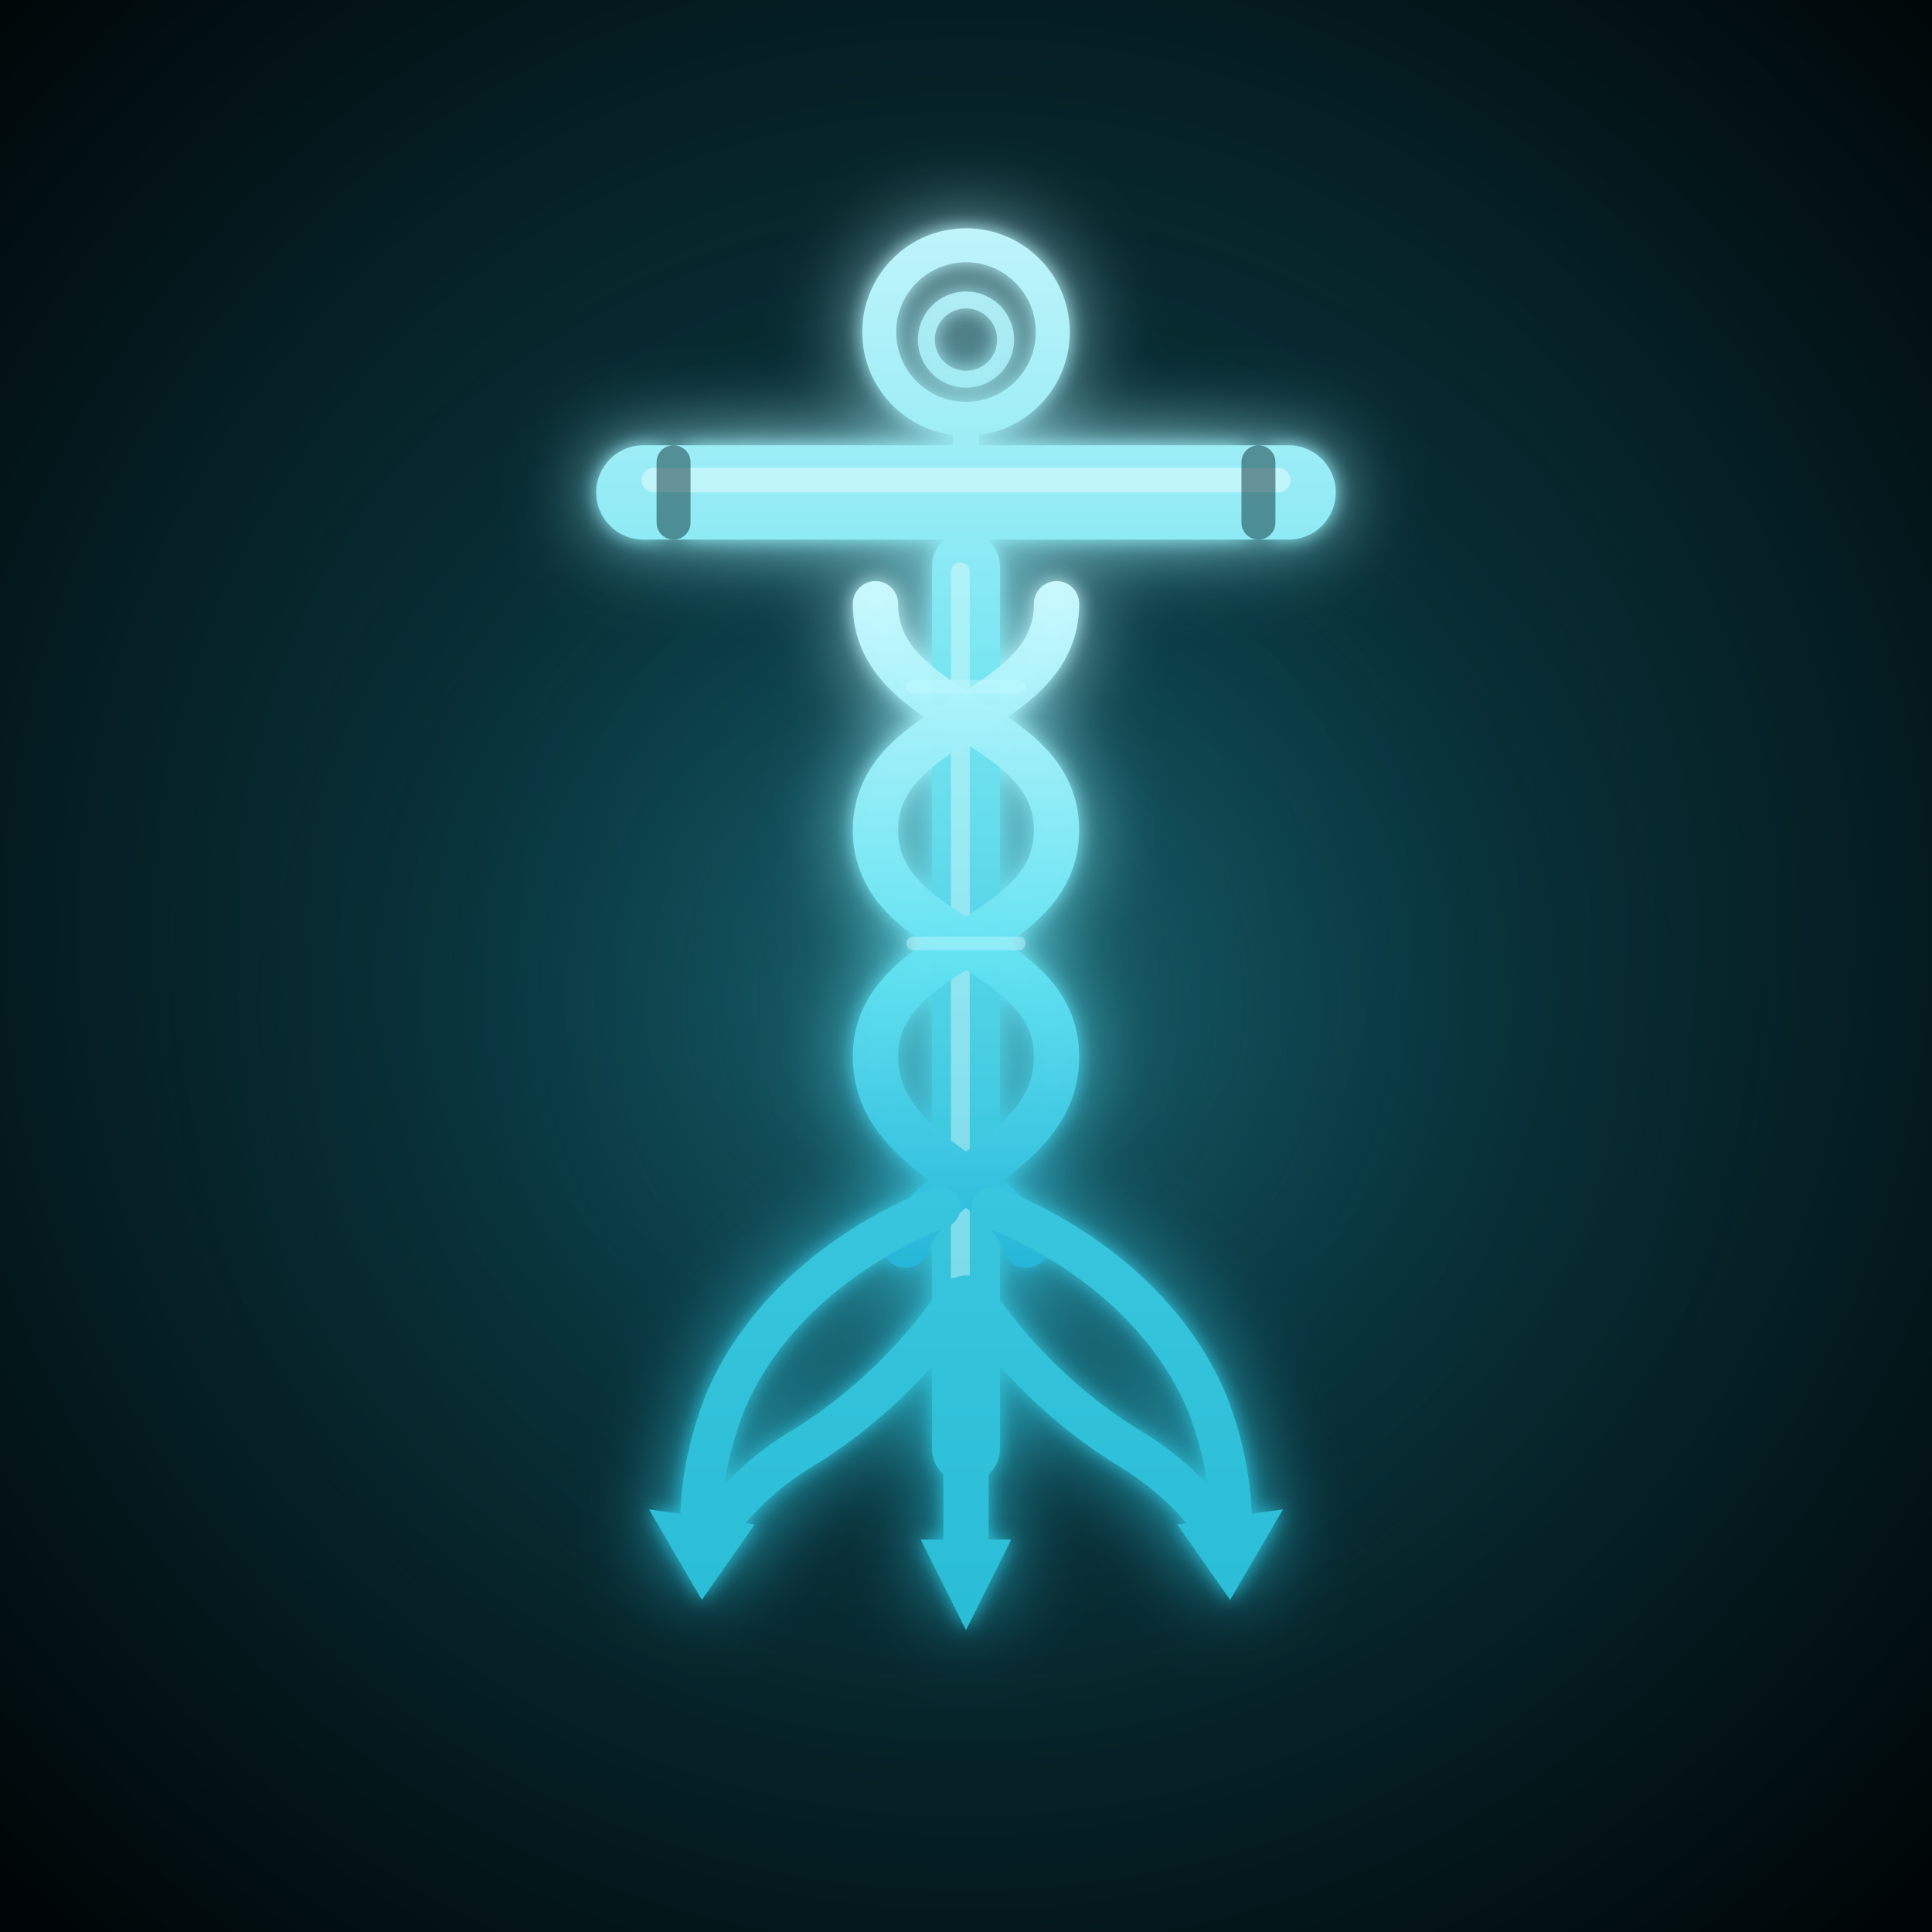
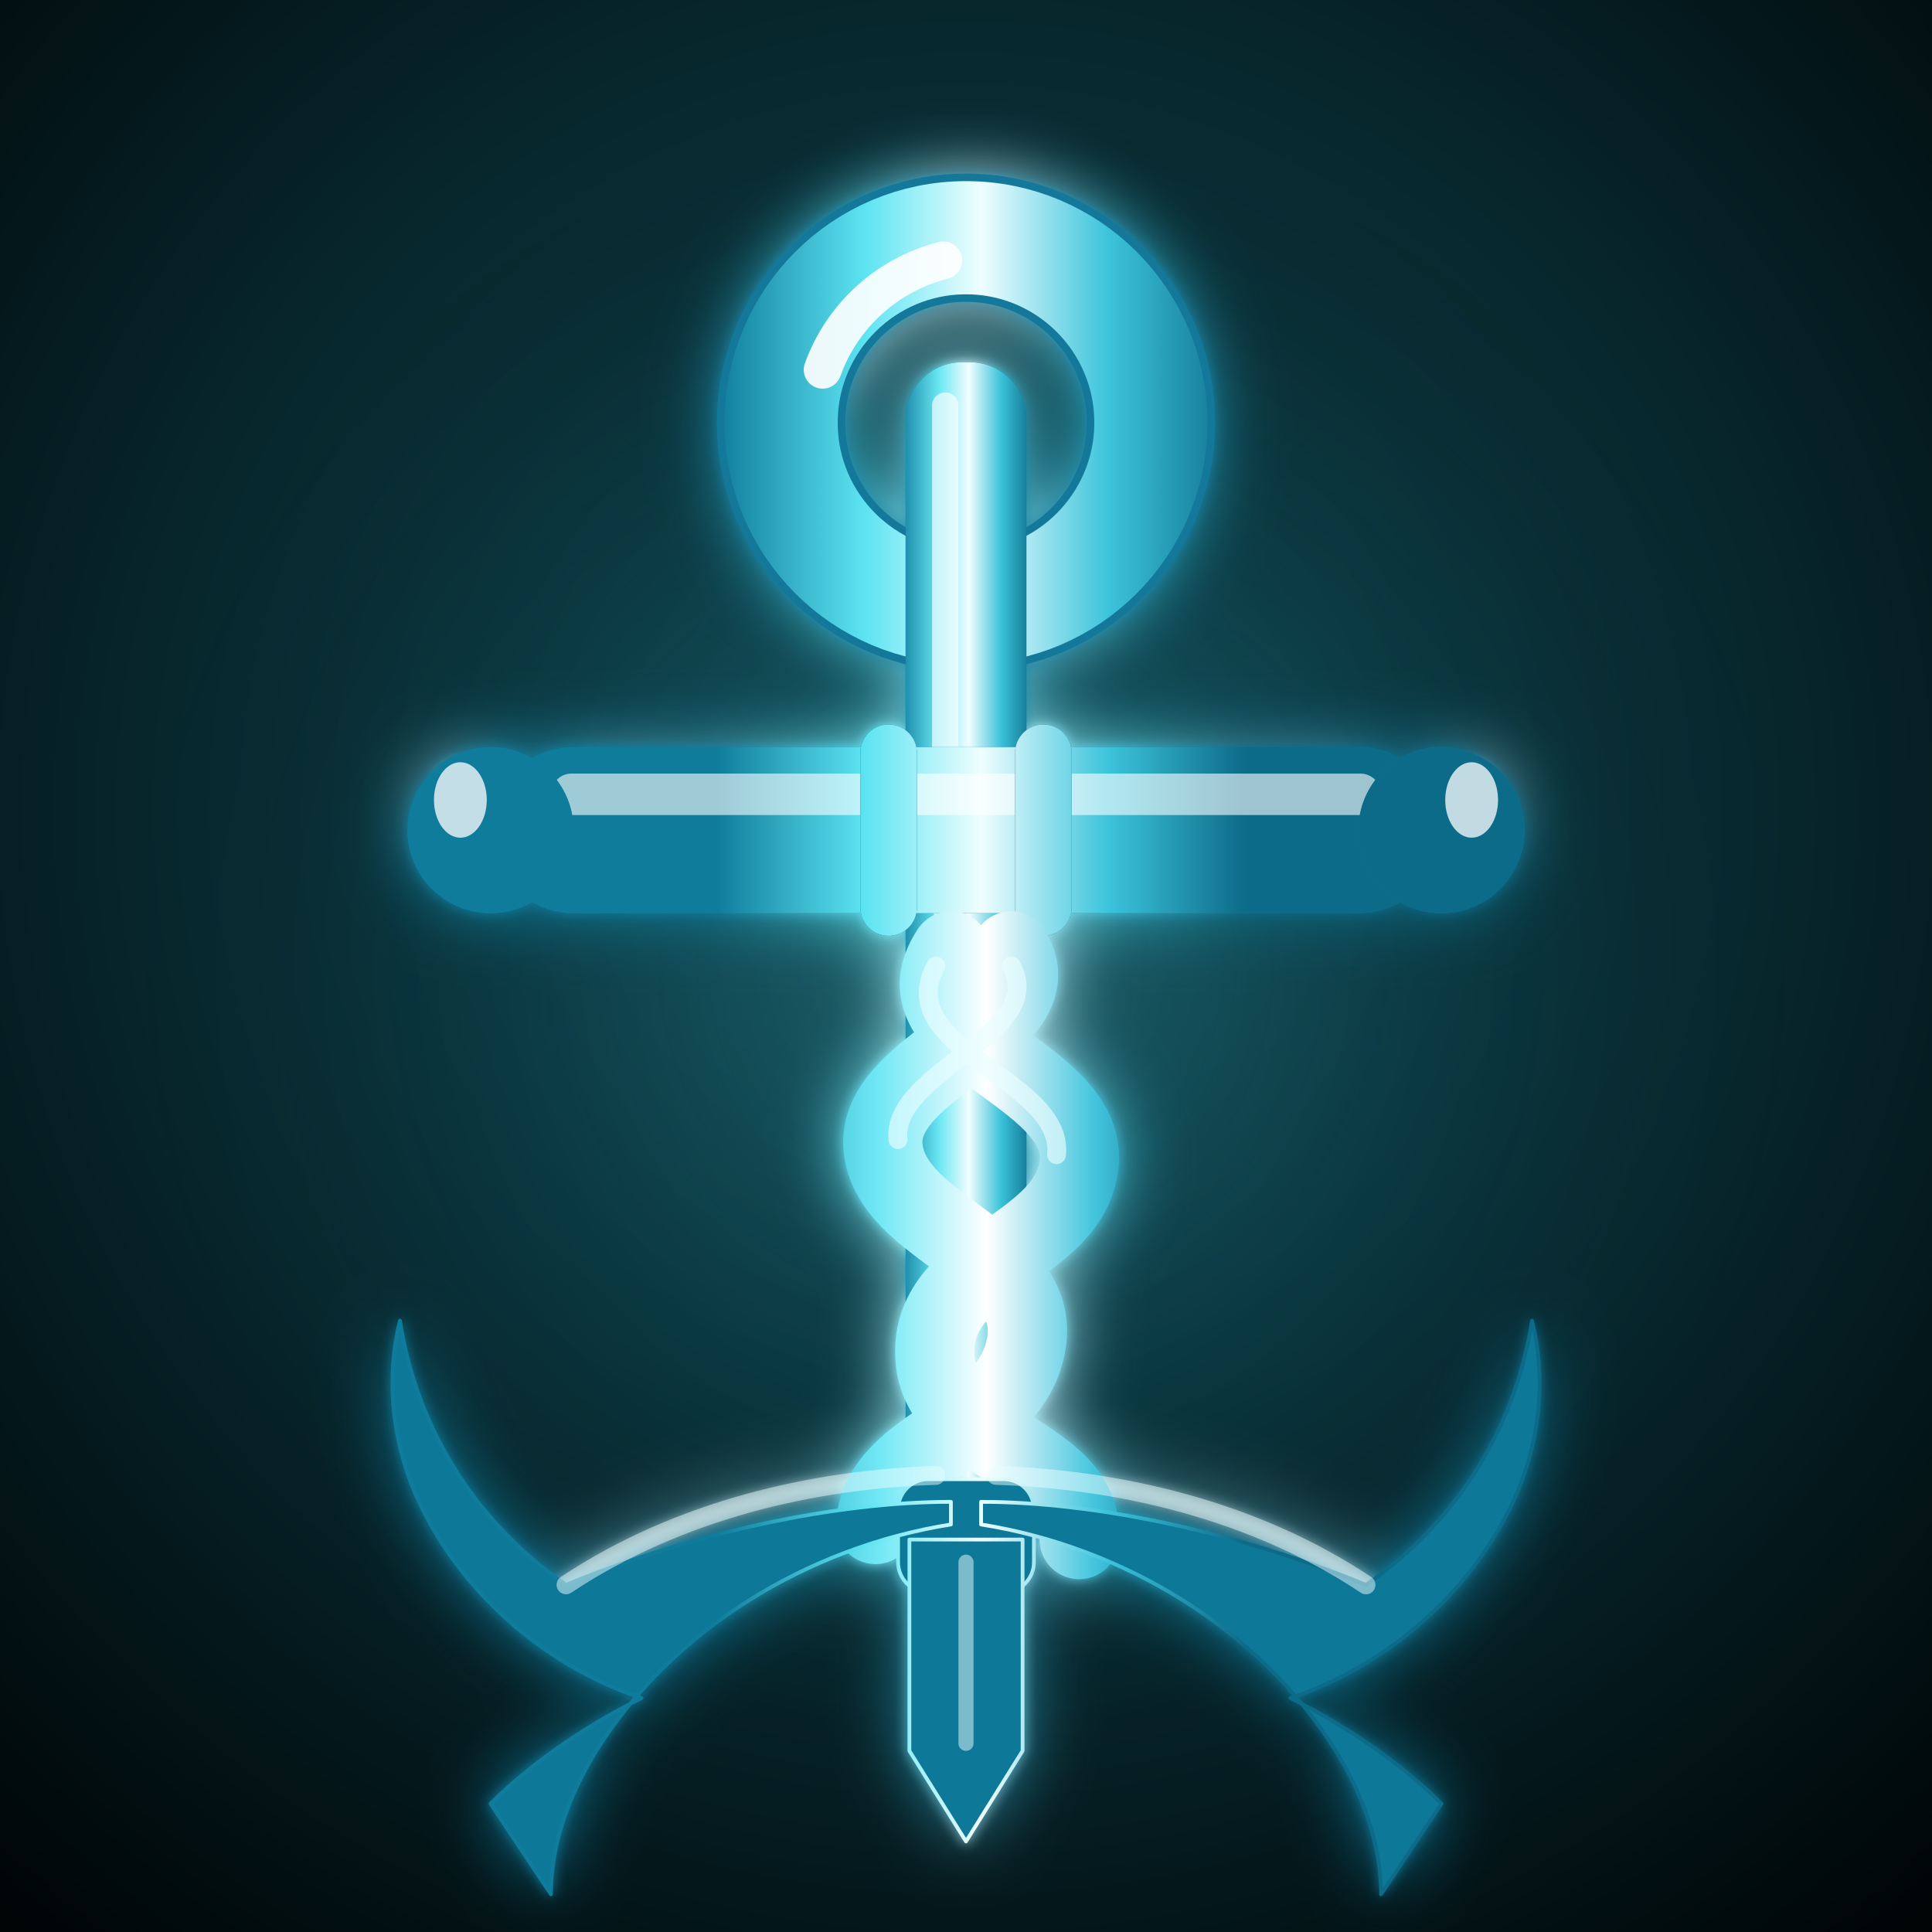
<svg xmlns="http://www.w3.org/2000/svg" viewBox="0 0 512 512" width="512" height="512" role="img" aria-label="MedAnchor Study emblem">
  <defs>
-     <linearGradient id="core" gradientUnits="userSpaceOnUse" x1="0" y1="60" x2="0" y2="450">
-       <stop offset="0%" stop-color="#BFF4FA" />
-       <stop offset="30%" stop-color="#79E6F2" />
-       <stop offset="65%" stop-color="#38C6DE" />
-       <stop offset="100%" stop-color="#27BCD4" />
-     </linearGradient>
-     <linearGradient id="helix" gradientUnits="userSpaceOnUse" x1="0" y1="150" x2="0" y2="340">
-       <stop offset="0%" stop-color="#CFFBFF" />
-       <stop offset="55%" stop-color="#63E2F2" />
-       <stop offset="100%" stop-color="#22B4D6" />
-     </linearGradient>
-     <radialGradient id="bg" cx="50%" cy="48%" r="70%">
-       <stop offset="0%" stop-color="#0C3B42" />
-       <stop offset="55%" stop-color="#06262C" />
-       <stop offset="100%" stop-color="#000507" />
+     <radialGradient id="bg" cx="50%" cy="42%" r="75%">
+       <stop offset="0%" stop-color="#0F4149" />
+       <stop offset="55%" stop-color="#07272D" />
+       <stop offset="100%" stop-color="#000506" />
    </radialGradient>
-     <radialGradient id="bloom" cx="50%" cy="52%" r="44%">
-       <stop offset="0%" stop-color="#4FE6F5" stop-opacity="0.26" />
-       <stop offset="48%" stop-color="#1FB0D6" stop-opacity="0.10" />
+     <radialGradient id="bloom" cx="50%" cy="50%" r="46%">
+       <stop offset="0%" stop-color="#5FF0FA" stop-opacity="0.22" />
+       <stop offset="50%" stop-color="#1FB0D6" stop-opacity="0.08" />
      <stop offset="100%" stop-color="#000000" stop-opacity="0" />
    </radialGradient>
-     <filter id="neon" x="-60%" y="-60%" width="220%" height="220%" color-interpolation-filters="sRGB">
-       <feGaussianBlur stdDeviation="11" result="wide" />
-       <feGaussianBlur in="SourceGraphic" stdDeviation="2.5" result="tight" />
+     <linearGradient id="metal" gradientUnits="userSpaceOnUse" x1="190" y1="0" x2="330" y2="0">
+       <stop offset="0%" stop-color="#0F7C9C" />
+       <stop offset="28%" stop-color="#5CE4F2" />
+       <stop offset="50%" stop-color="#EFFEFF" />
+       <stop offset="74%" stop-color="#3CC4DC" />
+       <stop offset="100%" stop-color="#0C6B88" />
+     </linearGradient>
+     <linearGradient id="metalStaff" gradientUnits="userSpaceOnUse" x1="238" y1="0" x2="274" y2="0">
+       <stop offset="0%" stop-color="#0F7C9C" />
+       <stop offset="30%" stop-color="#69E7F4" />
+       <stop offset="52%" stop-color="#F2FEFF" />
+       <stop offset="76%" stop-color="#39C2DA" />
+       <stop offset="100%" stop-color="#0C6B88" />
+     </linearGradient>
+     <linearGradient id="coil" gradientUnits="userSpaceOnUse" x1="200" y1="0" x2="312" y2="0">
+       <stop offset="0%" stop-color="#14A3C2" />
+       <stop offset="30%" stop-color="#74E9F6" />
+       <stop offset="55%" stop-color="#FFFFFF" />
+       <stop offset="80%" stop-color="#45C6DE" />
+       <stop offset="100%" stop-color="#0E7A9B" />
+     </linearGradient>
+     <filter id="soft" x="-50%" y="-50%" width="200%" height="200%" color-interpolation-filters="sRGB">
+       <feGaussianBlur stdDeviation="9" result="glow" />
+       <feGaussianBlur in="SourceGraphic" stdDeviation="1.6" result="edge" />
      <feMerge>
-         <feMergeNode in="wide" />
-         <feMergeNode in="tight" />
+         <feMergeNode in="glow" />
+         <feMergeNode in="edge" />
        <feMergeNode in="SourceGraphic" />
      </feMerge>
    </filter>
  </defs>
  <rect width="512" height="512" fill="url(#bg)" />
  <rect width="512" height="512" fill="url(#bloom)" />
-   <g filter="url(#neon)">
-     <g fill="none" stroke="url(#core)" stroke-linecap="round">
-       <circle cx="256" cy="88" r="23" stroke-width="9" />
-       <circle cx="256" cy="90" r="10.5" stroke-width="4.5" opacity="0.9" />
-       <path d="M256 111 L256 124" stroke-width="7" />
+   <g filter="url(#soft)">
+     <g fill="none" stroke-linecap="round">
+       <circle cx="256" cy="112" r="49" stroke="#14789A" stroke-width="34" />
+       <circle cx="256" cy="112" r="49" stroke="url(#metal)" stroke-width="30" />
+       <path d="M218 98 A46 46 0 0 1 250 69" stroke="#FFFFFF" stroke-width="10" opacity="0.9" />
    </g>
+     <rect x="240" y="96" width="32" height="300" rx="15" fill="#0E7899" />
+     <rect x="240" y="96" width="32" height="300" rx="15" fill="url(#metalStaff)" />
+     <rect x="247" y="104" width="7" height="140" rx="3.5" fill="#FFFFFF" opacity="0.65" />
+     <rect x="247" y="404" width="7" height="16" rx="3.5" fill="#FFFFFF" opacity="0.4" />
    <g>
-       <rect x="158" y="118" width="196" height="25" rx="12.5" fill="url(#core)" />
-       <rect x="170" y="124" width="172" height="6.5" rx="3.25" fill="#EAFEFF" opacity="0.5" />
-       <rect x="174" y="118" width="9" height="25" rx="4.5" fill="#0A3238" opacity="0.5" />
-       <rect x="329" y="118" width="9" height="25" rx="4.5" fill="#0A3238" opacity="0.5" />
+       <rect x="130" y="198" width="252" height="44" rx="22" fill="#0E7899" />
+       <rect x="130" y="198" width="252" height="44" rx="22" fill="url(#metal)" />
+       <rect x="146" y="205" width="220" height="11" rx="5.5" fill="#FFFFFF" opacity="0.6" />
+       <circle cx="130" cy="220" r="22" fill="#0E7899" />
+       <circle cx="130" cy="220" r="22" fill="url(#metal)" />
+       <circle cx="382" cy="220" r="22" fill="#0E7899" />
+       <circle cx="382" cy="220" r="22" fill="url(#metal)" />
+       <ellipse cx="122" cy="212" rx="7" ry="10" fill="#FFFFFF" opacity="0.75" />
+       <ellipse cx="390" cy="212" rx="7" ry="10" fill="#FFFFFF" opacity="0.75" />
+       <rect x="228" y="192" width="15" height="56" rx="7.5" fill="#0B627F" />
+       <rect x="228" y="192" width="15" height="56" rx="7.5" fill="url(#metal)" />
+       <rect x="269" y="192" width="15" height="56" rx="7.5" fill="#0B627F" />
+       <rect x="269" y="192" width="15" height="56" rx="7.5" fill="url(#metal)" />
    </g>
-     <rect x="247" y="141" width="18" height="252" rx="9" fill="url(#core)" />
-     <rect x="252" y="149" width="5" height="238" rx="2.5" fill="#EAFEFF" opacity="0.4" />
-     <g fill="none" stroke="url(#helix)" stroke-linecap="round">
-       <path d="M232 160                C232 190 280 190 280 220                C280 250 232 250 232 280                C232 306 266 312 272 330" stroke-width="12" opacity="0.97" />
-       <path d="M280 160                C280 190 232 190 232 220                C232 250 280 250 280 280                C280 306 246 312 240 330" stroke-width="12" opacity="0.97" />
-       <g stroke="#BFF8FF" stroke-width="3.6" opacity="0.45">
-         <path d="M242 182 L270 182" />
-         <path d="M242 250 L270 250" />
-       </g>
+     <g fill="none" stroke="url(#coil)" stroke-linecap="round">
+       <path d="M252 252                C236 276 288 284 286 308                C284 332 244 334 248 362                C252 384 288 386 286 408" stroke-width="21" />
+       <path d="M268 252                C280 272 232 282 234 304                C236 326 276 332 272 356                C268 380 234 382 232 404" stroke-width="21" />
    </g>
-     <g fill="none" stroke="url(#core)" stroke-linecap="round" stroke-linejoin="round">
-       <path d="M249 320                C224 330 202 348 192 372                C187 385 185 398 186 410                C193 399 202 390 214 383                C233 371 246 356 254 344" stroke-width="11" />
-       <path d="M263 320                C288 330 310 348 320 372                C325 385 327 398 326 410                C319 399 310 390 298 383                C279 371 266 356 258 344" stroke-width="11" />
-       <path d="M256 344 L256 412" stroke-width="12" />
+     <g fill="none" stroke="#EAFEFF" stroke-linecap="round" opacity="0.65">
+       <path d="M248 256 C236 278 282 286 280 306" stroke-width="5" />
+       <path d="M268 256 C278 274 236 284 238 302" stroke-width="5" />
    </g>
-     <g fill="url(#core)">
-       <path d="M186 424 L172 400 L200 404 Z" />
-       <path d="M326 424 L340 400 L312 404 Z" />
-       <path d="M256 432 L244 408 L268 408 Z" />
+     <g fill="#0E7899" stroke="url(#metal)" stroke-linejoin="round">
+       <rect x="238" y="392" width="36" height="30" rx="8" />
+       <path d="M252 404                C214 410 178 432 158 464                C150 477 146 490 146 502                L130 478                C140 468 154 458 170 450                C146 442 124 424 112 400                C104 384 102 366 106 350                C110 376 124 402 150 420                C184 406 222 398 252 398 Z" />
+       <path d="M260 404                C298 410 334 432 354 464                C362 477 366 490 366 502                L382 478                C372 468 358 458 342 450                C366 442 388 424 400 400                C408 384 410 366 406 350                C402 376 388 402 362 420                C328 406 290 398 260 398 Z" />
+       <path d="M256 408 L241 408 L241 464 L256 488 L271 464 L271 408 Z" />
+     </g>
+     <g fill="none" stroke="#EAFEFF" stroke-linecap="round" opacity="0.5">
+       <path d="M150 420 C180 400 216 392 248 391" stroke-width="5" />
+       <path d="M362 420 C332 400 296 392 264 391" stroke-width="5" />
+       <path d="M256 414 L256 462" stroke-width="4" />
    </g>
  </g>
</svg>
